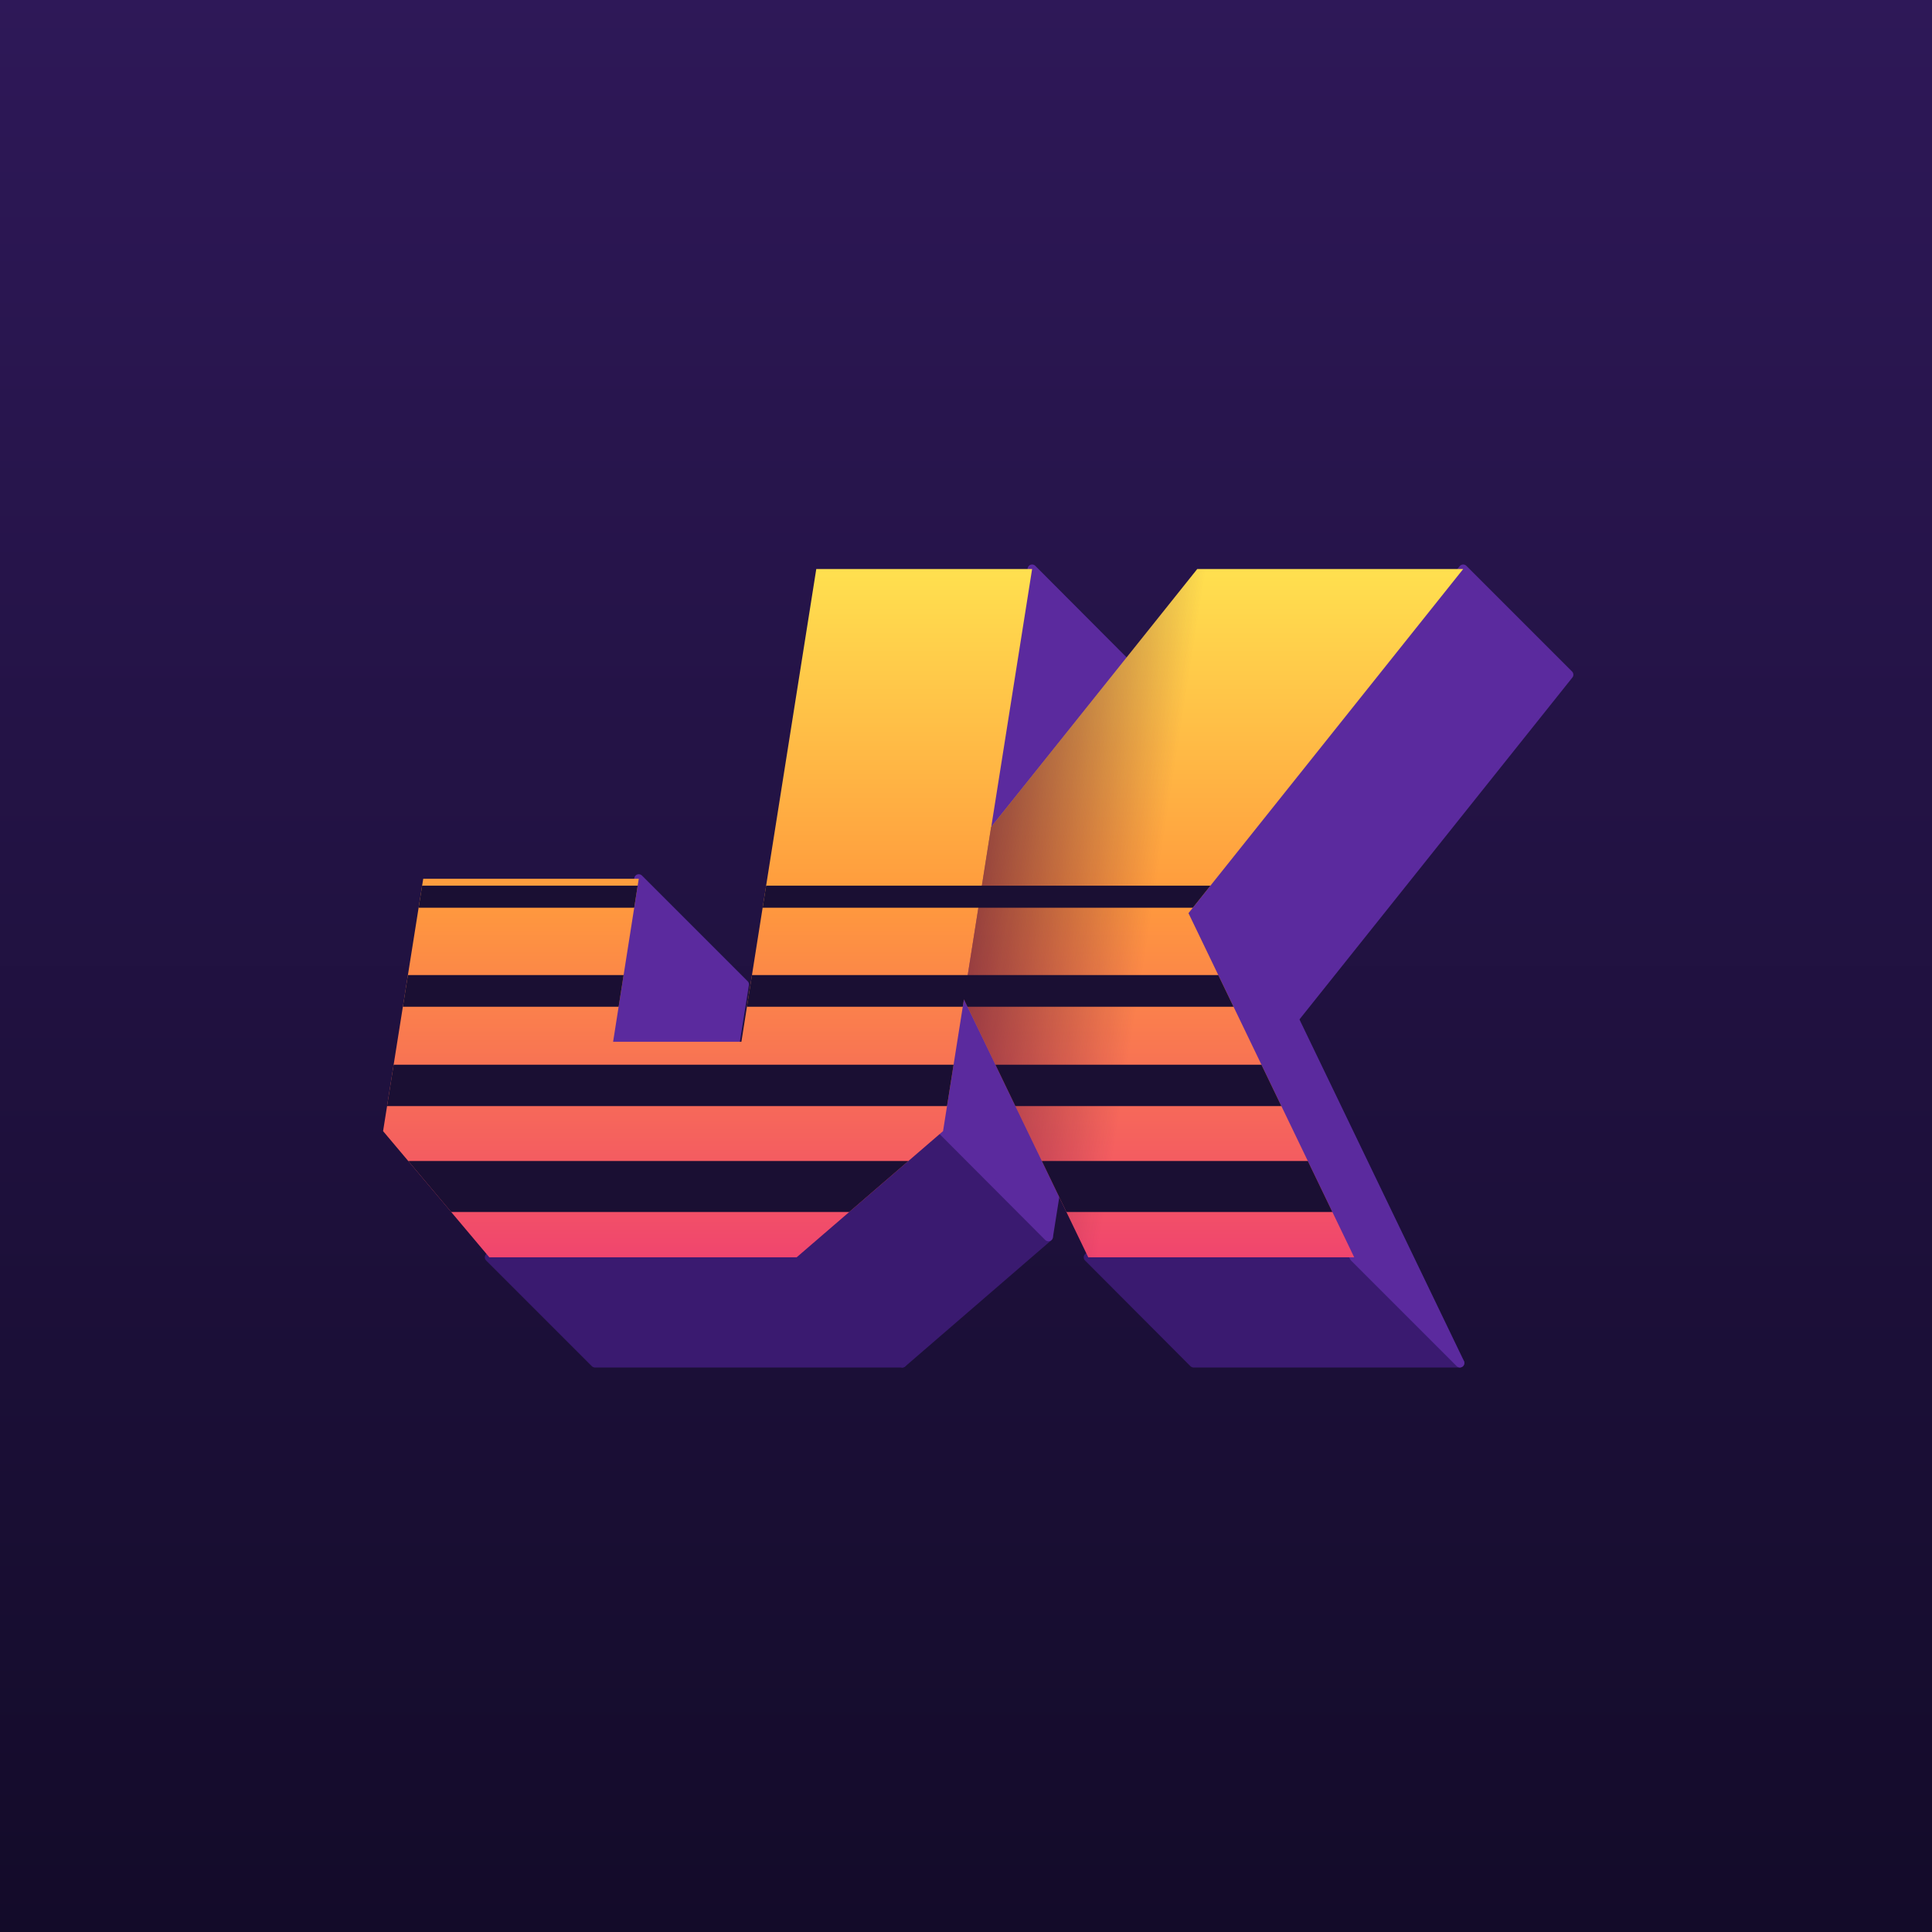
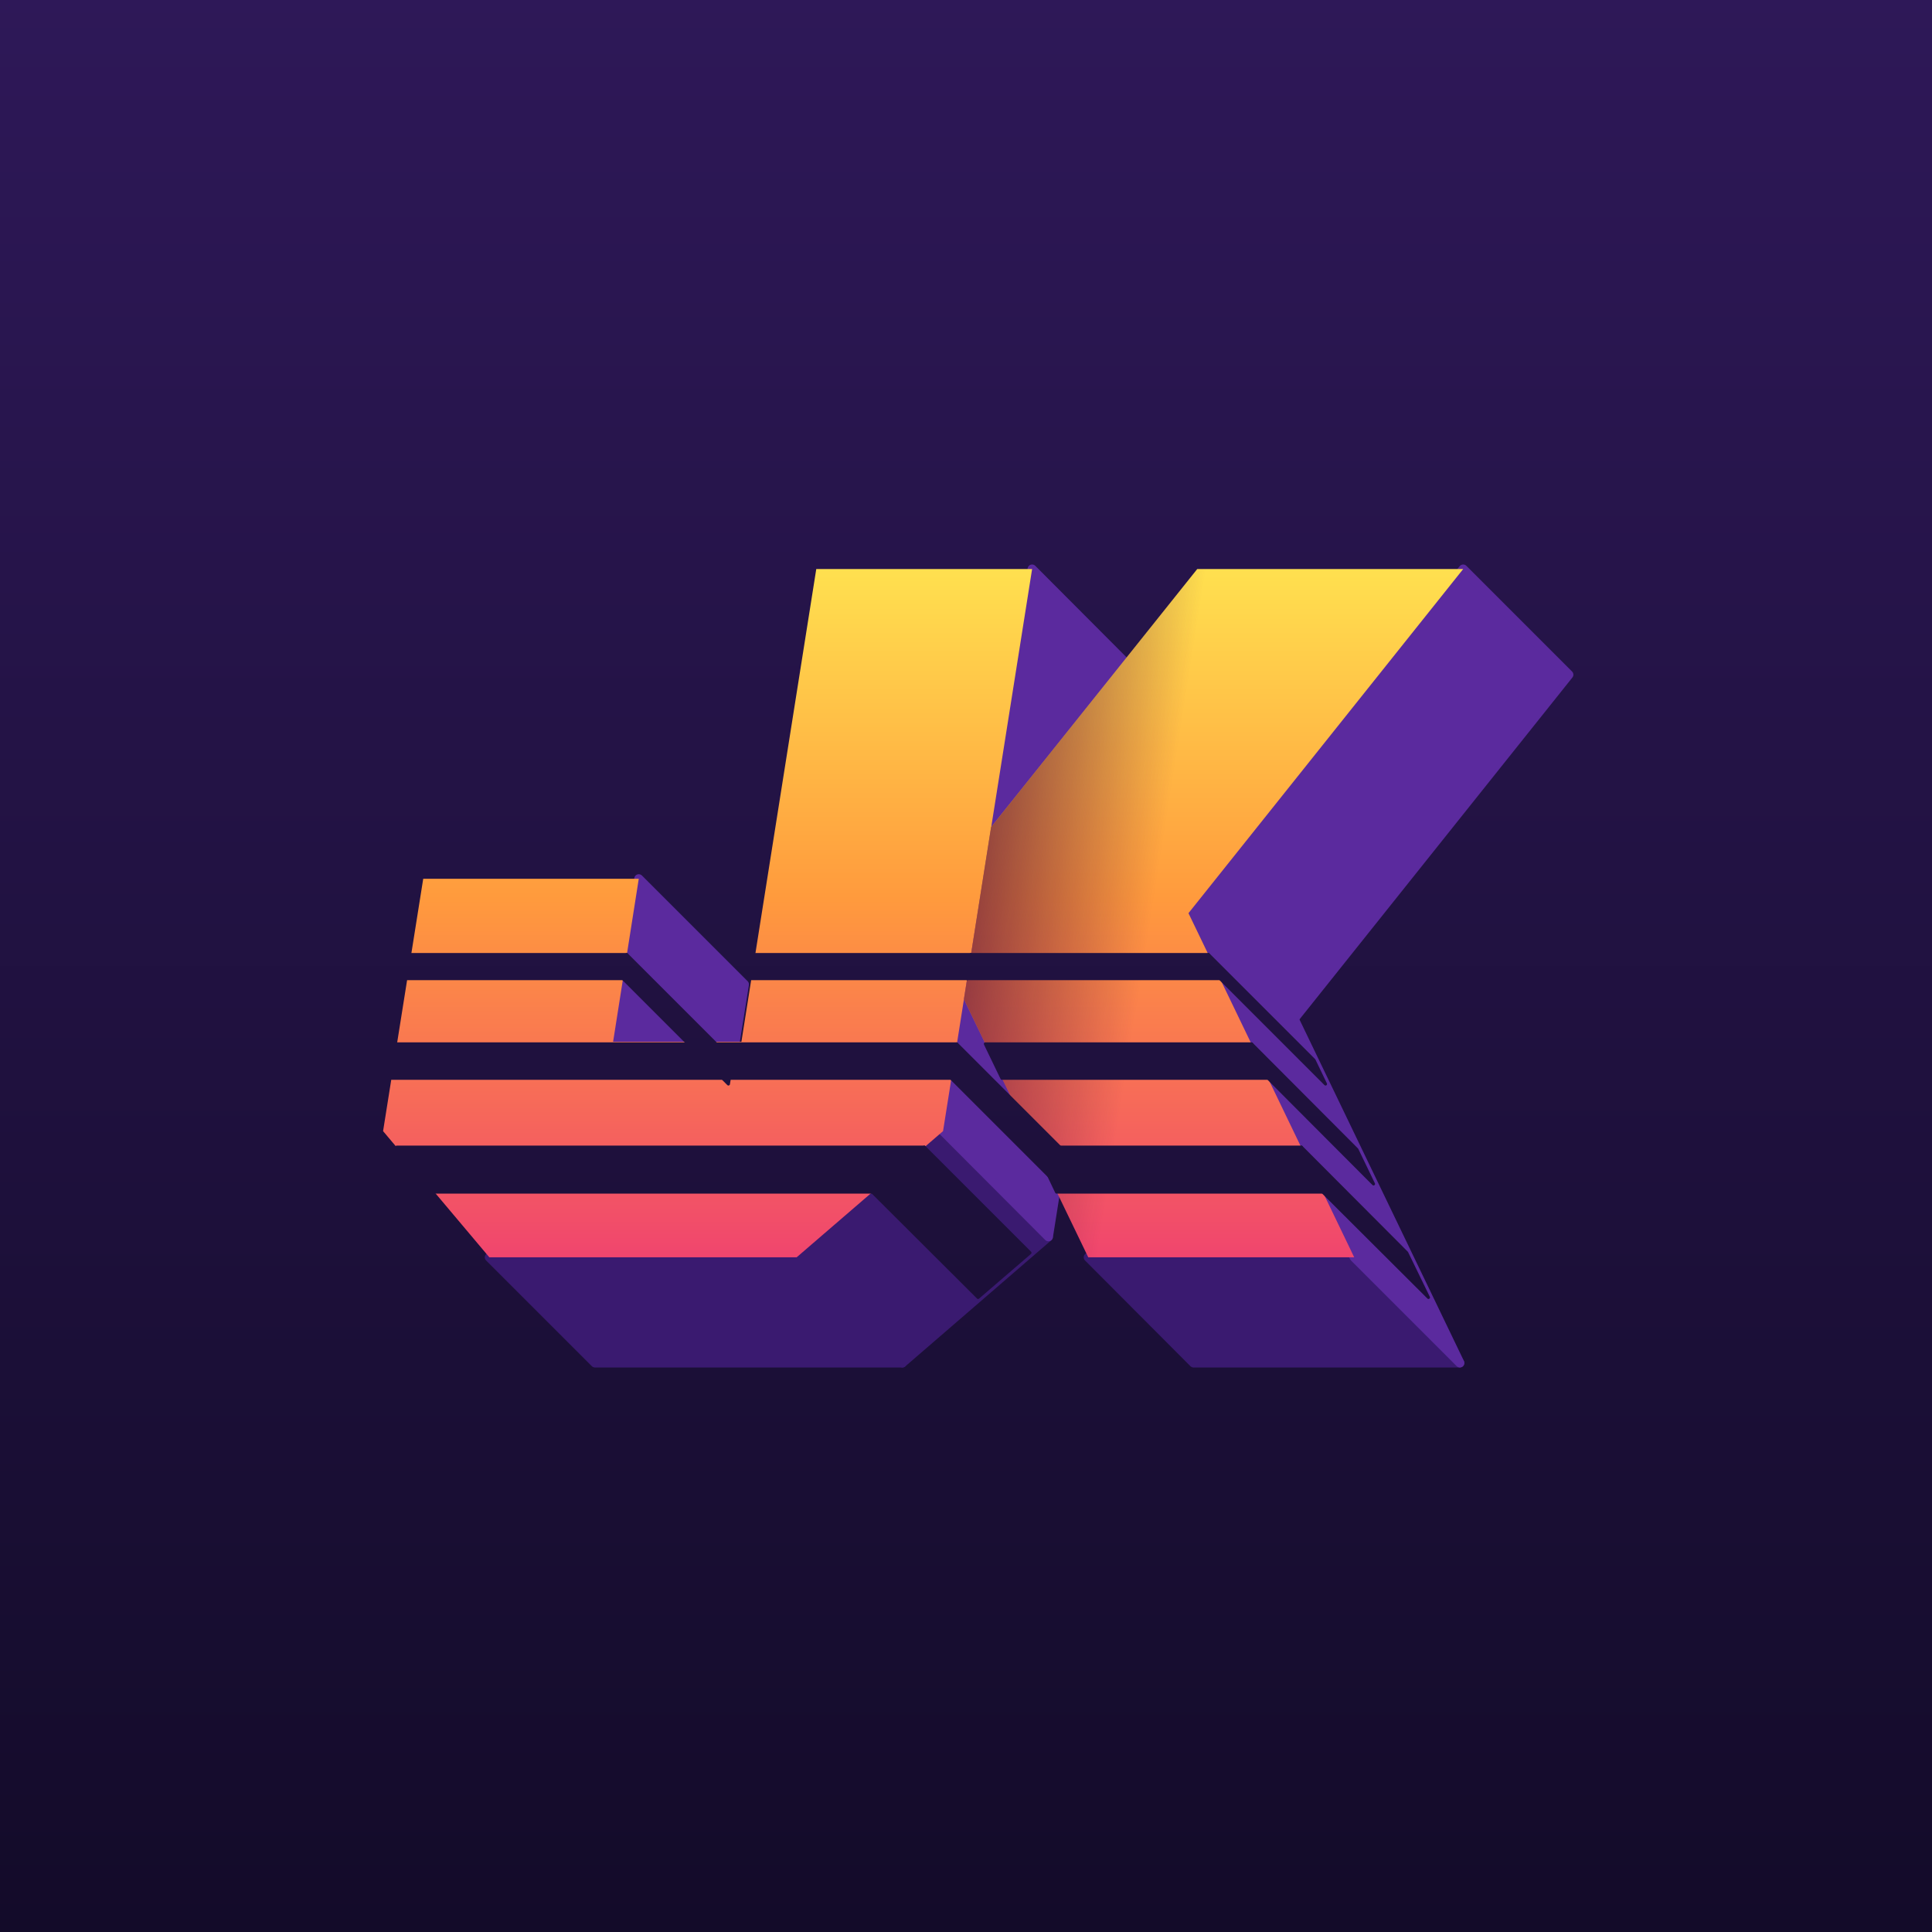
<svg xmlns="http://www.w3.org/2000/svg" viewBox="0 0 64 64" role="img" aria-label="Jacob Kozin">
  <defs>
    <linearGradient id="sky" x1="0" y1="0" x2="0" y2="1">
      <stop offset="0" stop-color="#2E1858" />
      <stop offset="1" stop-color="#130B29" />
    </linearGradient>
    <linearGradient id="sun" gradientUnits="userSpaceOnUse" x1="0" y1="18.85" x2="0" y2="41.65">
      <stop offset="0" stop-color="#FFE04F" />
      <stop offset=".48" stop-color="#FF9A3D" />
      <stop offset="1" stop-color="#F0456E" />
    </linearGradient>
    <linearGradient id="sh" gradientUnits="userSpaceOnUse" x1="32.38" y1="30.25" x2="38.01" y2="31.14">
      <stop offset="0" stop-color="#5A0F3C" stop-opacity=".62" />
      <stop offset="1" stop-color="#5A0F3C" stop-opacity="0" />
    </linearGradient>
    <clipPath id="faces">
      <path d="M27.04 18.85L34.19 18.85L31.24 37.47L26.39 41.65L16.21 41.65L12.69 37.47L14.02 29.11L21.16 29.11L20.31 34.51L24.56 34.51Z" />
      <path d="M32.83 27.4L39.66 18.85L48.47 18.85L39.37 30.25L44.86 41.65L36.05 41.65L31.93 33.1Z" />
    </clipPath>
+     <mask id="cut">
+       <rect width="64" height="64" fill="#fff" />
+       <g fill="#000" stroke="#000" stroke-width=".1" stroke-linejoin="round">
+         <path d="M13.62 31.62L20.76 31.62L20.64 32.42L13.49 32.42Z" />
+         <path d="M20.76 31.62L20.64 32.42L24.13 35.91L24.26 35.12Z" />
+         <path d="M25.02 31.62L32.16 31.62L32.04 32.42L24.89 32.42Z" />
+         <path d="M13.15 34.58L31.69 34.58L31.51 35.72L12.97 35.72Z" />
+         <path d="M31.69 34.58L31.51 35.72L35.01 39.22L35.19 38.08Z" />
+         <path d="M13.14 38L30.62 38L28.9 39.49L14.39 39.49Z" />
+         <path d="M30.62 38L28.9 39.49L32.4 42.98L34.12 41.5Z" />
+         <path d="M32.16 31.62L40.03 31.62L40.42 32.42L32.04 32.42Z" />
+         <path d="M40.03 31.62L40.42 32.42L43.91 35.91L43.53 35.12Z" />
+         <path d="M32.64 34.58L41.46 34.58L42.01 35.72L33.19 35.72Z" />
+         <path d="M41.46 34.58L42.01 35.72L45.5 39.22L44.95 38.08Z" />
+         <path d="M34.29 38L43.11 38L43.82 39.49L35 39.49Z" />
+         <path d="M43.11 38L43.82 39.49L47.32 42.98L46.6 41.5Z" />
+       </g>
+     </mask>
  </defs>
  <rect width="64" height="64" fill="url(#sky)" />
-   <path fill="#5B2A9E" stroke="#5B2A9E" stroke-width=".3" stroke-linejoin="round" d="M21.16 29.11L20.31 34.51L23.8 38L24.66 32.61Z" />
-   <path fill="#3A1A70" stroke="#3A1A70" stroke-width=".3" stroke-linejoin="round" d="M26.39 41.65L16.21 41.65L19.71 45.15L29.89 45.15Z" />
-   <path fill="#3A1A70" stroke="#3A1A70" stroke-width=".3" stroke-linejoin="round" d="M31.24 37.47L26.39 41.65L29.89 45.15L34.73 40.97Z" />
-   <path fill="#5B2A9E" stroke="#5B2A9E" stroke-width=".3" stroke-linejoin="round" d="M34.19 18.85L31.24 37.47L34.73 40.97L37.68 22.35Z" />
-   <path fill="#5B2A9E" stroke="#5B2A9E" stroke-width=".3" stroke-linejoin="round" d="M48.47 18.85L39.37 30.25L42.87 33.75L51.97 22.35Z" />
-   <path fill="#3A1A70" stroke="#3A1A70" stroke-width=".3" stroke-linejoin="round" d="M44.86 41.65L36.05 41.65L39.54 45.15L48.36 45.15Z" />
-   <path fill="#5B2A9E" stroke="#5B2A9E" stroke-width=".3" stroke-linejoin="round" d="M39.37 30.25L44.86 41.65L48.36 45.15L42.87 33.75Z" />
-   <path fill="url(#sun)" d="M27.04 18.85L34.19 18.85L31.24 37.47L26.39 41.65L16.21 41.65L12.69 37.47L14.02 29.11L21.16 29.11L20.31 34.51L24.56 34.51Z" />
-   <path fill="url(#sun)" d="M32.83 27.4L39.66 18.85L48.47 18.85L39.37 30.25L44.86 41.65L36.05 41.65L31.93 33.1Z" />
-   <path fill="url(#sh)" d="M32.83 27.4L39.66 18.85L48.47 18.85L39.37 30.25L44.86 41.65L36.05 41.65L31.93 33.1Z" />
-   <g clip-path="url(#faces)" fill="#1A0F33">
-     <rect x="0" y="29.34" width="64" height="0.73" />
-     <rect x="0" y="32.3" width="64" height="1.05" />
-     <rect x="0" y="35.27" width="64" height="1.37" />
-     <rect x="0" y="38.46" width="64" height="1.69" />
+   <g mask="url(#cut)">
+     <path fill="#5B2A9E" stroke="#5B2A9E" stroke-width=".3" stroke-linejoin="round" d="M21.16 29.11L20.31 34.51L23.8 38L24.66 32.61Z" />
+     <path fill="#3A1A70" stroke="#3A1A70" stroke-width=".3" stroke-linejoin="round" d="M26.39 41.65L16.21 41.65L19.71 45.15L29.89 45.15Z" />
+     <path fill="#3A1A70" stroke="#3A1A70" stroke-width=".3" stroke-linejoin="round" d="M31.24 37.47L26.39 41.65L29.89 45.15L34.73 40.97Z" />
+     <path fill="#5B2A9E" stroke="#5B2A9E" stroke-width=".3" stroke-linejoin="round" d="M34.19 18.85L31.24 37.47L34.73 40.97L37.68 22.35Z" />
+     <path fill="#5B2A9E" stroke="#5B2A9E" stroke-width=".3" stroke-linejoin="round" d="M48.47 18.85L39.37 30.25L42.87 33.75L51.97 22.35Z" />
+     <path fill="#3A1A70" stroke="#3A1A70" stroke-width=".3" stroke-linejoin="round" d="M44.86 41.65L36.05 41.65L39.54 45.15L48.36 45.15Z" />
+     <path fill="#5B2A9E" stroke="#5B2A9E" stroke-width=".3" stroke-linejoin="round" d="M39.37 30.25L44.86 41.65L48.36 45.15L42.87 33.75Z" />
+     <path fill="url(#sun)" d="M27.04 18.85L34.19 18.85L31.24 37.47L26.39 41.65L16.21 41.65L12.69 37.47L14.02 29.11L21.16 29.11L20.31 34.51L24.56 34.51Z" />
+     <path fill="url(#sun)" d="M32.83 27.4L39.66 18.85L48.47 18.85L39.37 30.25L44.86 41.65L36.05 41.65L31.93 33.1Z" />
+     <path fill="url(#sh)" d="M32.83 27.4L39.66 18.85L48.47 18.85L39.37 30.25L44.86 41.65L36.05 41.65L31.93 33.1Z" />
  </g>
</svg>
